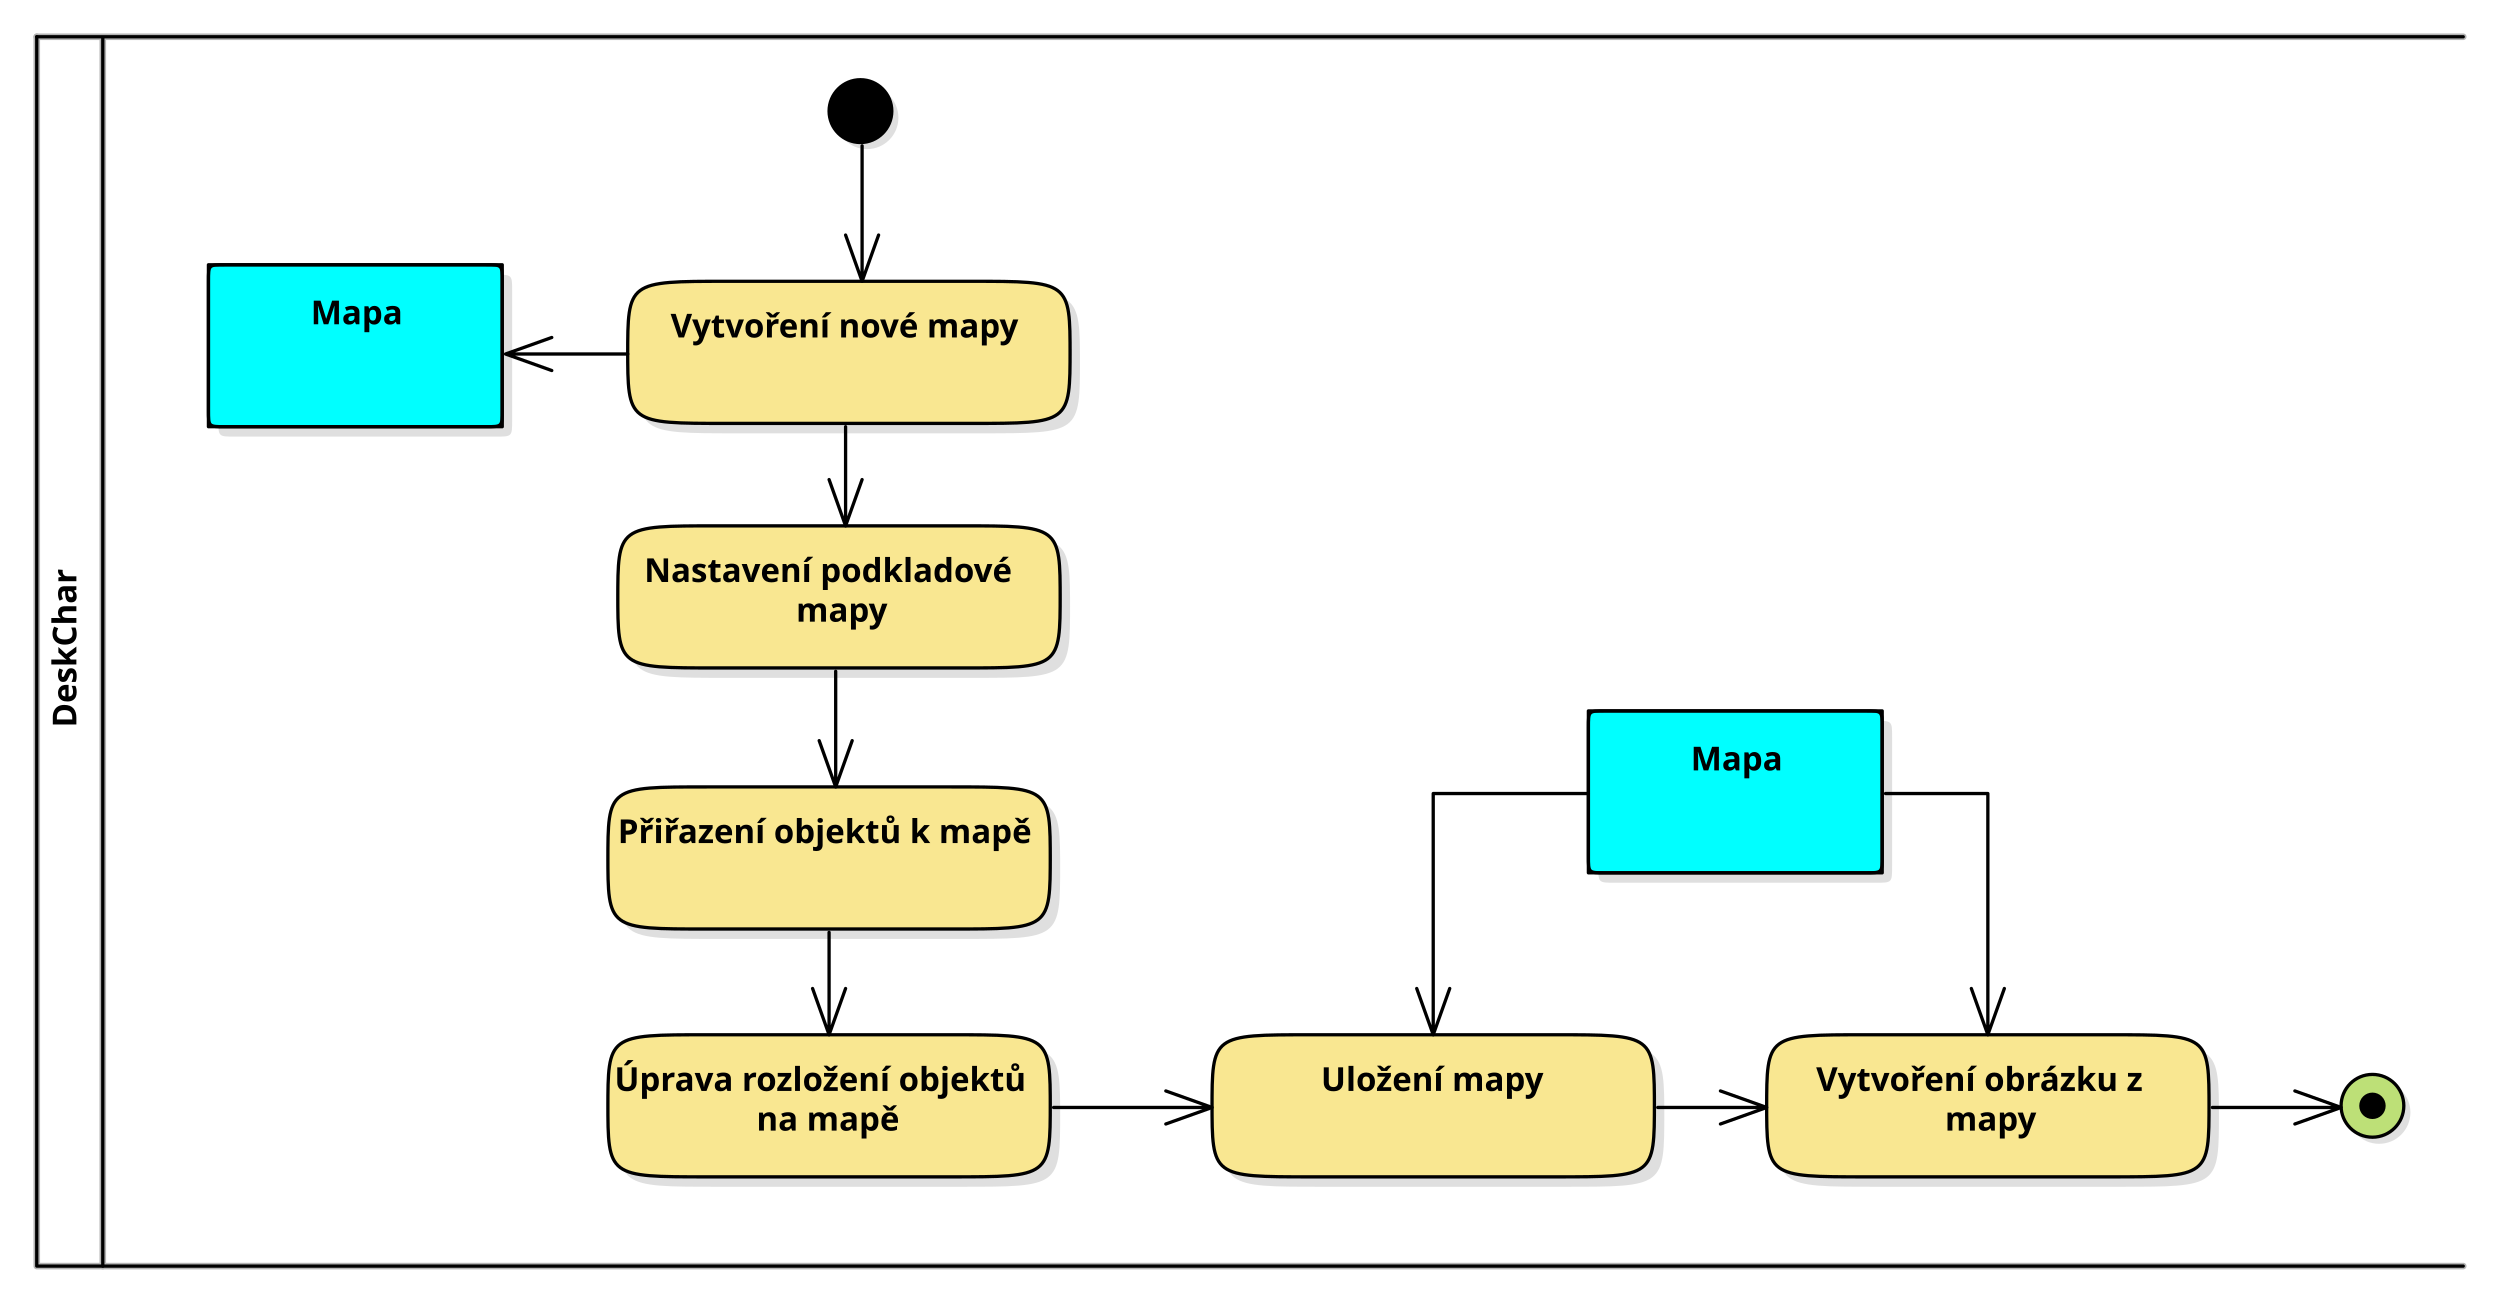
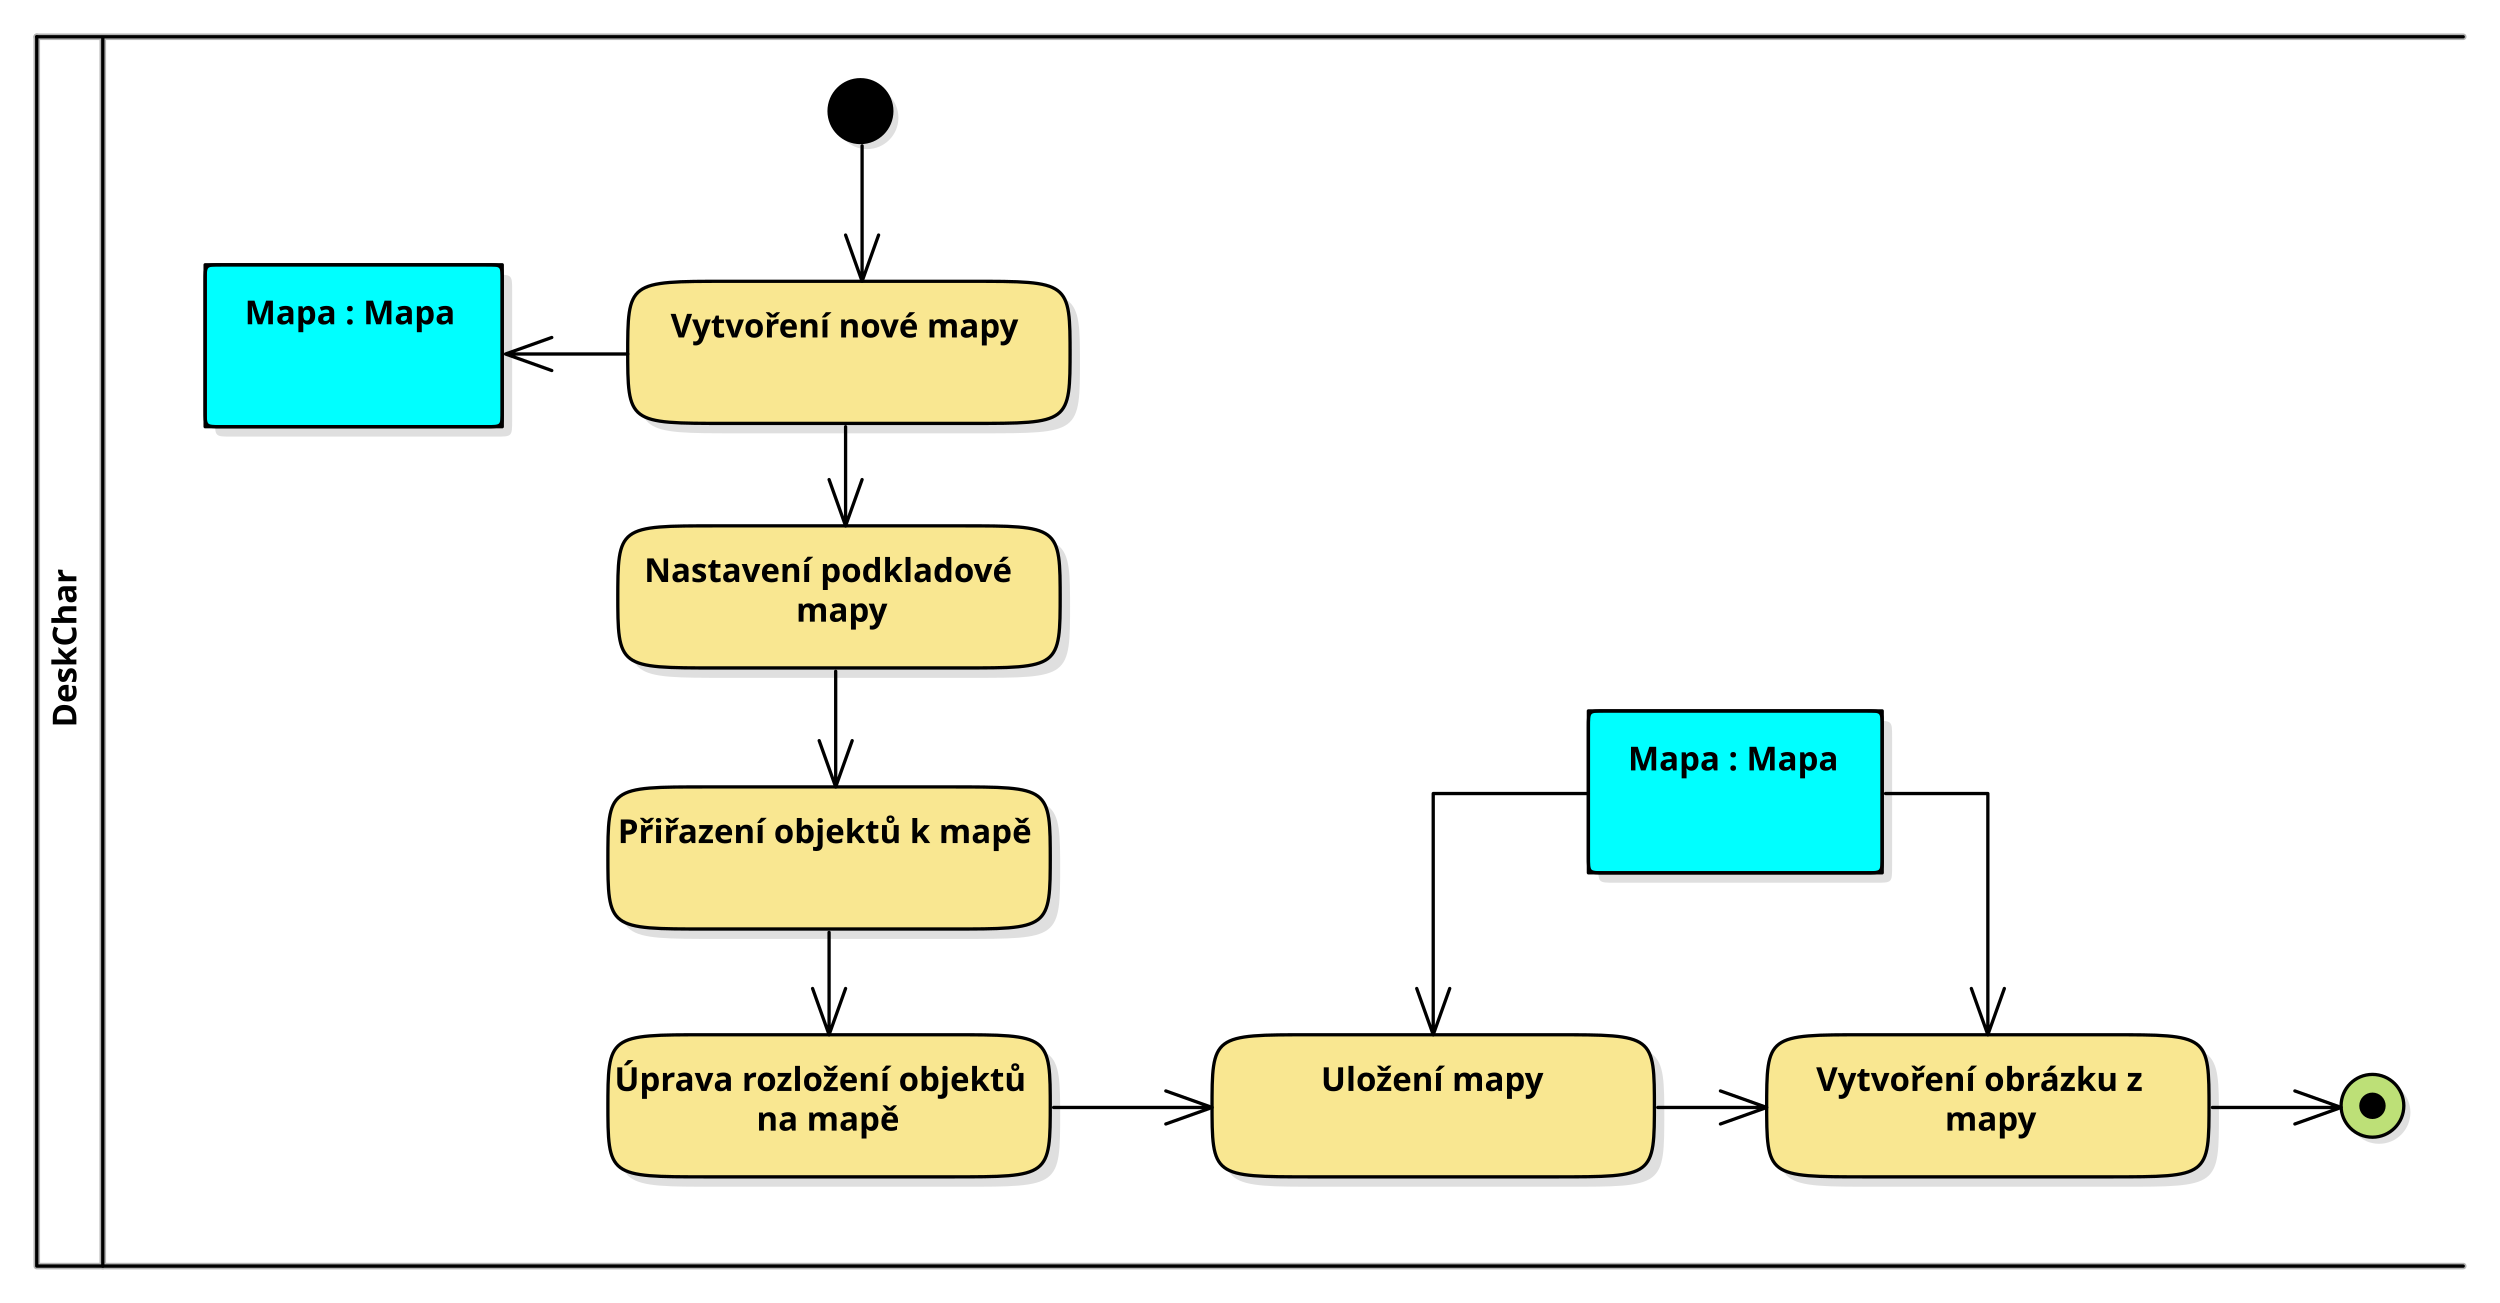
- <svg xmlns="http://www.w3.org/2000/svg" version="1.1" preserveAspectRatio="xMidYMid" xml:space="preserve" width="544.073pt" height="283.538pt" viewBox="-1.534 59.873 544.073 283.538">
+ <svg xmlns="http://www.w3.org/2000/svg" version="1.1" preserveAspectRatio="xMidYMid" xml:space="preserve" width="544.064pt" height="283.531pt" viewBox="-1.534 59.871 544.064 283.531">
  <g transform="matrix(1 0 0 -1 0 816)">
    <g stroke="#000000" fill="none" fill-rule="evenodd" stroke-width="1" stroke-linecap="round" stroke-linejoin="round" stroke-miterlimit="3" letter-spacing="normal" font-weight="normal" font-style="normal" baseline-shift="0">
      <g transform="matrix(0.75 0 0 0.75 0 816.45)">
-         <g transform="matrix(0.957955 0 0 -0.958916 0 0)" font-family="ArialUnicode" font-size="10">
+         <g transform="matrix(0.957939 0 0 -0.958892 0 0)" font-family="ArialUnicode" font-size="10">
          <path stroke="#B4B4B4" stroke-width="2" d="M9 95V467m0 0H744" />
          <path stroke="#B4B4B4" stroke-width="2" d="M744 95H9m20 0V467" />
          <path d="M9 95V467m0 0H744" />
          <path d="M744 95H9m20 0V467" />
          <g transform="matrix(-1 0 0 1 12 304)" font-family="ArialUnicode" font-size="10">
            <text transform="matrix(0 -1 -1 0 0 0)" fill="#000000" font-weight="bold" stroke="none">
              <tspan dx="0 " x="0" y="9">DeskChar</tspan>
            </text>
          </g>
          <path fill="#DFDFDF" stroke="none" d="M251 119.5C251 114.25 255.25 110 260.5 110C265.75 110 270 114.25 270 119.5C270 124.75 265.75 129 260.5 129C255.25 129 251 124.75 251 119.5" />
          <path fill="#000000" stroke="none" d="M249 117.5C249 112.25 253.25 108 258.5 108C263.75 108 268 112.25 268 117.5C268 122.75 263.75 127 258.5 127C253.25 127 249 122.75 249 117.5" />
          <path d="M249 117.5C249 112.25 253.25 108 258.5 108C263.75 108 268 112.25 268 117.5C268 122.75 263.75 127 258.5 127C253.25 127 249 122.75 249 117.5" />
          <path fill="#DFDFDF" stroke="none" d="M191 194.5C191 172 191 172 221 172h74C325 172 325 172 325 194.5v-2C325 215 325 215 295 215H221C191 215 191 215 191 192.5v2" />
          <path fill="#F9E791" stroke="none" d="M188 191.5C188 169 188 169 218 169h74C322 169 322 169 322 191.5v-2C322 212 322 212 292 212H218C188 212 188 212 188 189.5v2" />
          <path d="M188 191.5C188 169 188 169 218 169h74C322 169 322 169 322 191.5v-2C322 212 322 212 292 212H218C188 212 188 212 188 189.5v2m0 0C188 169 188 169 218 169h74C322 169 322 169 322 191.5v-2C322 212 322 212 292 212H218C188 212 188 212 188 189.5v2" />
          <text transform="matrix(1 0 0 1 201 177)" fill="#000000" font-weight="bold" stroke="none">
            <tspan dx="0 " x="0" y="9">Vytvoření nové mapy</tspan>
          </text>
-           <path fill="#DFDFDF" stroke="none" d="M64 172C64 167 64 167 69 167h79C153 167 153 167 153 172v39C153 216 153 216 148 216H69C64 216 64 216 64 211V172" />
-           <path fill="#00FFFF" stroke="none" d="M61 169C61 164 61 164 66 164h79C150 164 150 164 150 169v39C150 213 150 213 145 213H66C61 213 61 213 61 208V169" />
-           <path d="M61 169C61 164 61 164 66 164h79C150 164 150 164 150 169v39C150 213 150 213 145 213H66C61 213 61 213 61 208V169m0 0C61 164 61 164 66 164h79C150 164 150 164 150 169v39C150 213 150 213 145 213H66C61 213 61 213 61 208V169" />
-           <rect x="61" y="164" width="89" height="49" />
-           <text transform="matrix(1 0 0 1 92 173)" fill="#000000" font-weight="bold" stroke="none">
-             <tspan dx="0 " x="0" y="9">Mapa</tspan>
+           <path fill="#DFDFDF" stroke="none" d="M63 172C63 167 63 167 68 167h80C153 167 153 167 153 172v39C153 216 153 216 148 216H68C63 216 63 216 63 211V172" />
+           <path fill="#00FFFF" stroke="none" d="M60 169C60 164 60 164 65 164h80C150 164 150 164 150 169v39C150 213 150 213 145 213H65C60 213 60 213 60 208V169" />
+           <path d="M60 169C60 164 60 164 65 164h80C150 164 150 164 150 169v39C150 213 150 213 145 213H65C60 213 60 213 60 208V169m0 0C60 164 60 164 65 164h80C150 164 150 164 150 169v39C150 213 150 213 145 213H65C60 213 60 213 60 208V169" />
+           <rect x="60" y="164" width="90" height="49" />
+           <text transform="matrix(1 0 0 1 72 173)" fill="#000000" font-weight="bold" stroke="none">
+             <tspan dx="0 " x="0" y="9">Mapa : Mapa</tspan>
          </text>
          <path fill="#DFDFDF" stroke="none" d="M368 422.5C368 400 368 400 398 400h74C502 400 502 400 502 422.5v-2C502 443 502 443 472 443H398C368 443 368 443 368 420.5v2" />
          <path fill="#F9E791" stroke="none" d="M365 419.5C365 397 365 397 395 397h74C499 397 499 397 499 419.5v-2C499 440 499 440 469 440H395C365 440 365 440 365 417.5v2" />
          <path d="M365 419.5C365 397 365 397 395 397h74C499 397 499 397 499 419.5v-2C499 440 499 440 469 440H395C365 440 365 440 365 417.5v2m0 0C365 397 365 397 395 397h74C499 397 499 397 499 419.5v-2C499 440 499 440 469 440H395C365 440 365 440 365 417.5v2" />
          <text transform="matrix(1 0 0 1 398 405)" fill="#000000" font-weight="bold" stroke="none">
            <tspan dx="0 " x="0" y="9">Uložení mapy</tspan>
          </text>
          <path fill="#DFDFDF" stroke="none" d="M709 420.5C709 415.25 713.25 411 718.5 411C723.75 411 728 415.25 728 420.5C728 425.75 723.75 430 718.5 430C713.25 430 709 425.75 709 420.5" />
          <path fill="#BDE077" stroke="none" d="M707 418.5C707 413.25 711.25 409 716.5 409C721.75 409 726 413.25 726 418.5C726 423.75 721.75 428 716.5 428C711.25 428 707 423.75 707 418.5" />
          <path d="M707 418.5C707 413.25 711.25 409 716.5 409C721.75 409 726 413.25 726 418.5C726 423.75 721.75 428 716.5 428C711.25 428 707 423.75 707 418.5M707 418.5C707 413.25 711.25 409 716.5 409C721.75 409 726 413.25 726 418.5C726 423.75 721.75 428 716.5 428C711.25 428 707 423.75 707 418.5" />
          <path fill="#000000" stroke="none" d="M713 418.5C713 416.57 714.57 415 716.5 415C718.43 415 720 416.57 720 418.5C720 420.43 718.43 422 716.5 422C714.57 422 713 420.43 713 418.5" />
          <path d="M713 418.5C713 416.57 714.57 415 716.5 415C718.43 415 720 416.57 720 418.5C720 420.43 718.43 422 716.5 422C714.57 422 713 420.43 713 418.5" />
          <path fill="#DFDFDF" stroke="none" d="M188 268.5C188 246 188 246 218 246h74C322 246 322 246 322 268.5v-2C322 289 322 289 292 289H218C188 289 188 289 188 266.5v2" />
          <path fill="#F9E791" stroke="none" d="M185 265.5C185 243 185 243 215 243h74C319 243 319 243 319 265.5v-2C319 286 319 286 289 286H215C185 286 185 286 185 263.5v2" />
          <path d="M185 265.5C185 243 185 243 215 243h74C319 243 319 243 319 265.5v-2C319 286 319 286 289 286H215C185 286 185 286 185 263.5v2m0 0C185 243 185 243 215 243h74C319 243 319 243 319 265.5v-2C319 286 319 286 289 286H215C185 286 185 286 185 263.5v2" />
          <text transform="matrix(1 0 0 1 193 251)" fill="#000000" font-weight="bold" stroke="none">
            <tspan dx="0 " x="0" y="9">Nastavení podkladové </tspan>
          </text>
          <text transform="matrix(1 0 0 1 239 263)" fill="#000000" font-weight="bold" stroke="none">
            <tspan dx="0 " x="0" y="9">mapy</tspan>
          </text>
          <path fill="#DFDFDF" stroke="none" d="M185 347.5C185 325 185 325 215 325h74C319 325 319 325 319 347.5v-2C319 368 319 368 289 368H215C185 368 185 368 185 345.5v2" />
          <path fill="#F9E791" stroke="none" d="M182 344.5C182 322 182 322 212 322h74C316 322 316 322 316 344.5v-2C316 365 316 365 286 365H212C182 365 182 365 182 342.5v2" />
          <path d="M182 344.5C182 322 182 322 212 322h74C316 322 316 322 316 344.5v-2C316 365 316 365 286 365H212C182 365 182 365 182 342.5v2m0 0C182 322 182 322 212 322h74C316 322 316 322 316 344.5v-2C316 365 316 365 286 365H212C182 365 182 365 182 342.5v2" />
          <text transform="matrix(1 0 0 1 185 330)" fill="#000000" font-weight="bold" stroke="none">
            <tspan dx="0 " x="0" y="9">Přiřazení objektů k mapě</tspan>
          </text>
          <path fill="#DFDFDF" stroke="none" d="M482 307C482 302 482 302 487 302h79C571 302 571 302 571 307v39C571 351 571 351 566 351H487C482 351 482 351 482 346V307" />
          <path fill="#00FFFF" stroke="none" d="M479 304C479 299 479 299 484 299h79C568 299 568 299 568 304v39C568 348 568 348 563 348H484C479 348 479 348 479 343V304" />
          <path d="M479 304C479 299 479 299 484 299h79C568 299 568 299 568 304v39C568 348 568 348 563 348H484C479 348 479 348 479 343V304m0 0C479 299 479 299 484 299h79C568 299 568 299 568 304v39C568 348 568 348 563 348H484C479 348 479 348 479 343V304" />
          <rect x="479" y="299" width="89" height="49" />
-           <text transform="matrix(1 0 0 1 510 308)" fill="#000000" font-weight="bold" stroke="none">
-             <tspan dx="0 " x="0" y="9">Mapa</tspan>
+           <text transform="matrix(1 0 0 1 491 308)" fill="#000000" font-weight="bold" stroke="none">
+             <tspan dx="0 " x="0" y="9">Mapa : Mapa</tspan>
          </text>
          <path fill="#DFDFDF" stroke="none" d="M536 422.5C536 400 536 400 566 400h74C670 400 670 400 670 422.5v-2C670 443 670 443 640 443H566C536 443 536 443 536 420.5v2" />
          <path fill="#F9E791" stroke="none" d="M533 419.5C533 397 533 397 563 397h74C667 397 667 397 667 419.5v-2C667 440 667 440 637 440H563C533 440 533 440 533 417.5v2" />
          <path d="M533 419.5C533 397 533 397 563 397h74C667 397 667 397 667 419.5v-2C667 440 667 440 637 440H563C533 440 533 440 533 417.5v2m0 0C533 397 533 397 563 397h74C667 397 667 397 667 419.5v-2C667 440 667 440 637 440H563C533 440 533 440 533 417.5v2" />
          <text transform="matrix(1 0 0 1 548 405)" fill="#000000" font-weight="bold" stroke="none">
            <tspan dx="0 " x="0" y="9">Vytvoření obrázku z </tspan>
          </text>
          <text transform="matrix(1 0 0 1 587 417)" fill="#000000" font-weight="bold" stroke="none">
            <tspan dx="0 " x="0" y="9">mapy</tspan>
          </text>
          <path fill="#DFDFDF" stroke="none" d="M185 422.5C185 400 185 400 215 400h74C319 400 319 400 319 422.5v-2C319 443 319 443 289 443H215C185 443 185 443 185 420.5v2" />
          <path fill="#F9E791" stroke="none" d="M182 419.5C182 397 182 397 212 397h74C316 397 316 397 316 419.5v-2C316 440 316 440 286 440H212C182 440 182 440 182 417.5v2" />
          <path d="M182 419.5C182 397 182 397 212 397h74C316 397 316 397 316 419.5v-2C316 440 316 440 286 440H212C182 440 182 440 182 417.5v2m0 0C182 397 182 397 212 397h74C316 397 316 397 316 419.5v-2C316 440 316 440 286 440H212C182 440 182 440 182 417.5v2" />
          <text transform="matrix(1 0 0 1 184 405)" fill="#000000" font-weight="bold" stroke="none">
            <tspan dx="0 " x="0" y="9">Úprava rozložení objektů </tspan>
          </text>
          <text transform="matrix(1 0 0 1 227 417)" fill="#000000" font-weight="bold" stroke="none">
            <tspan dx="0 " x="0" y="9">na mapě</tspan>
          </text>
          <path d="M668 419h39m0 0l-14 5m14 -5l-14 -5" />
          <path d="M500 419h33m0 0l-14 5m14 -5l-14 -5" />
          <path d="M254 213v30m0 0l-5 -14m5 14l5 -14" />
          <path d="M188 191H151m0 0l14 -5m-14 5l14 5" />
          <path d="M259 128v41m0 0l-5 -14m5 14l5 -14" />
          <path d="M317 419h48m0 0l-14 5m14 -5l-14 -5" />
          <path d="M479 324H432m0 0v73m0 0l-5 -14m5 14l5 -14" />
          <path d="M569 324h31m0 0v73m0 0l-5 -14m5 14l5 -14" />
          <path d="M249 366v31m0 0l-5 -14m5 14l5 -14" />
          <path d="M251 287v35m0 0l-5 -14m5 14l5 -14" />
        </g>
      </g>
    </g>
  </g>
</svg>
